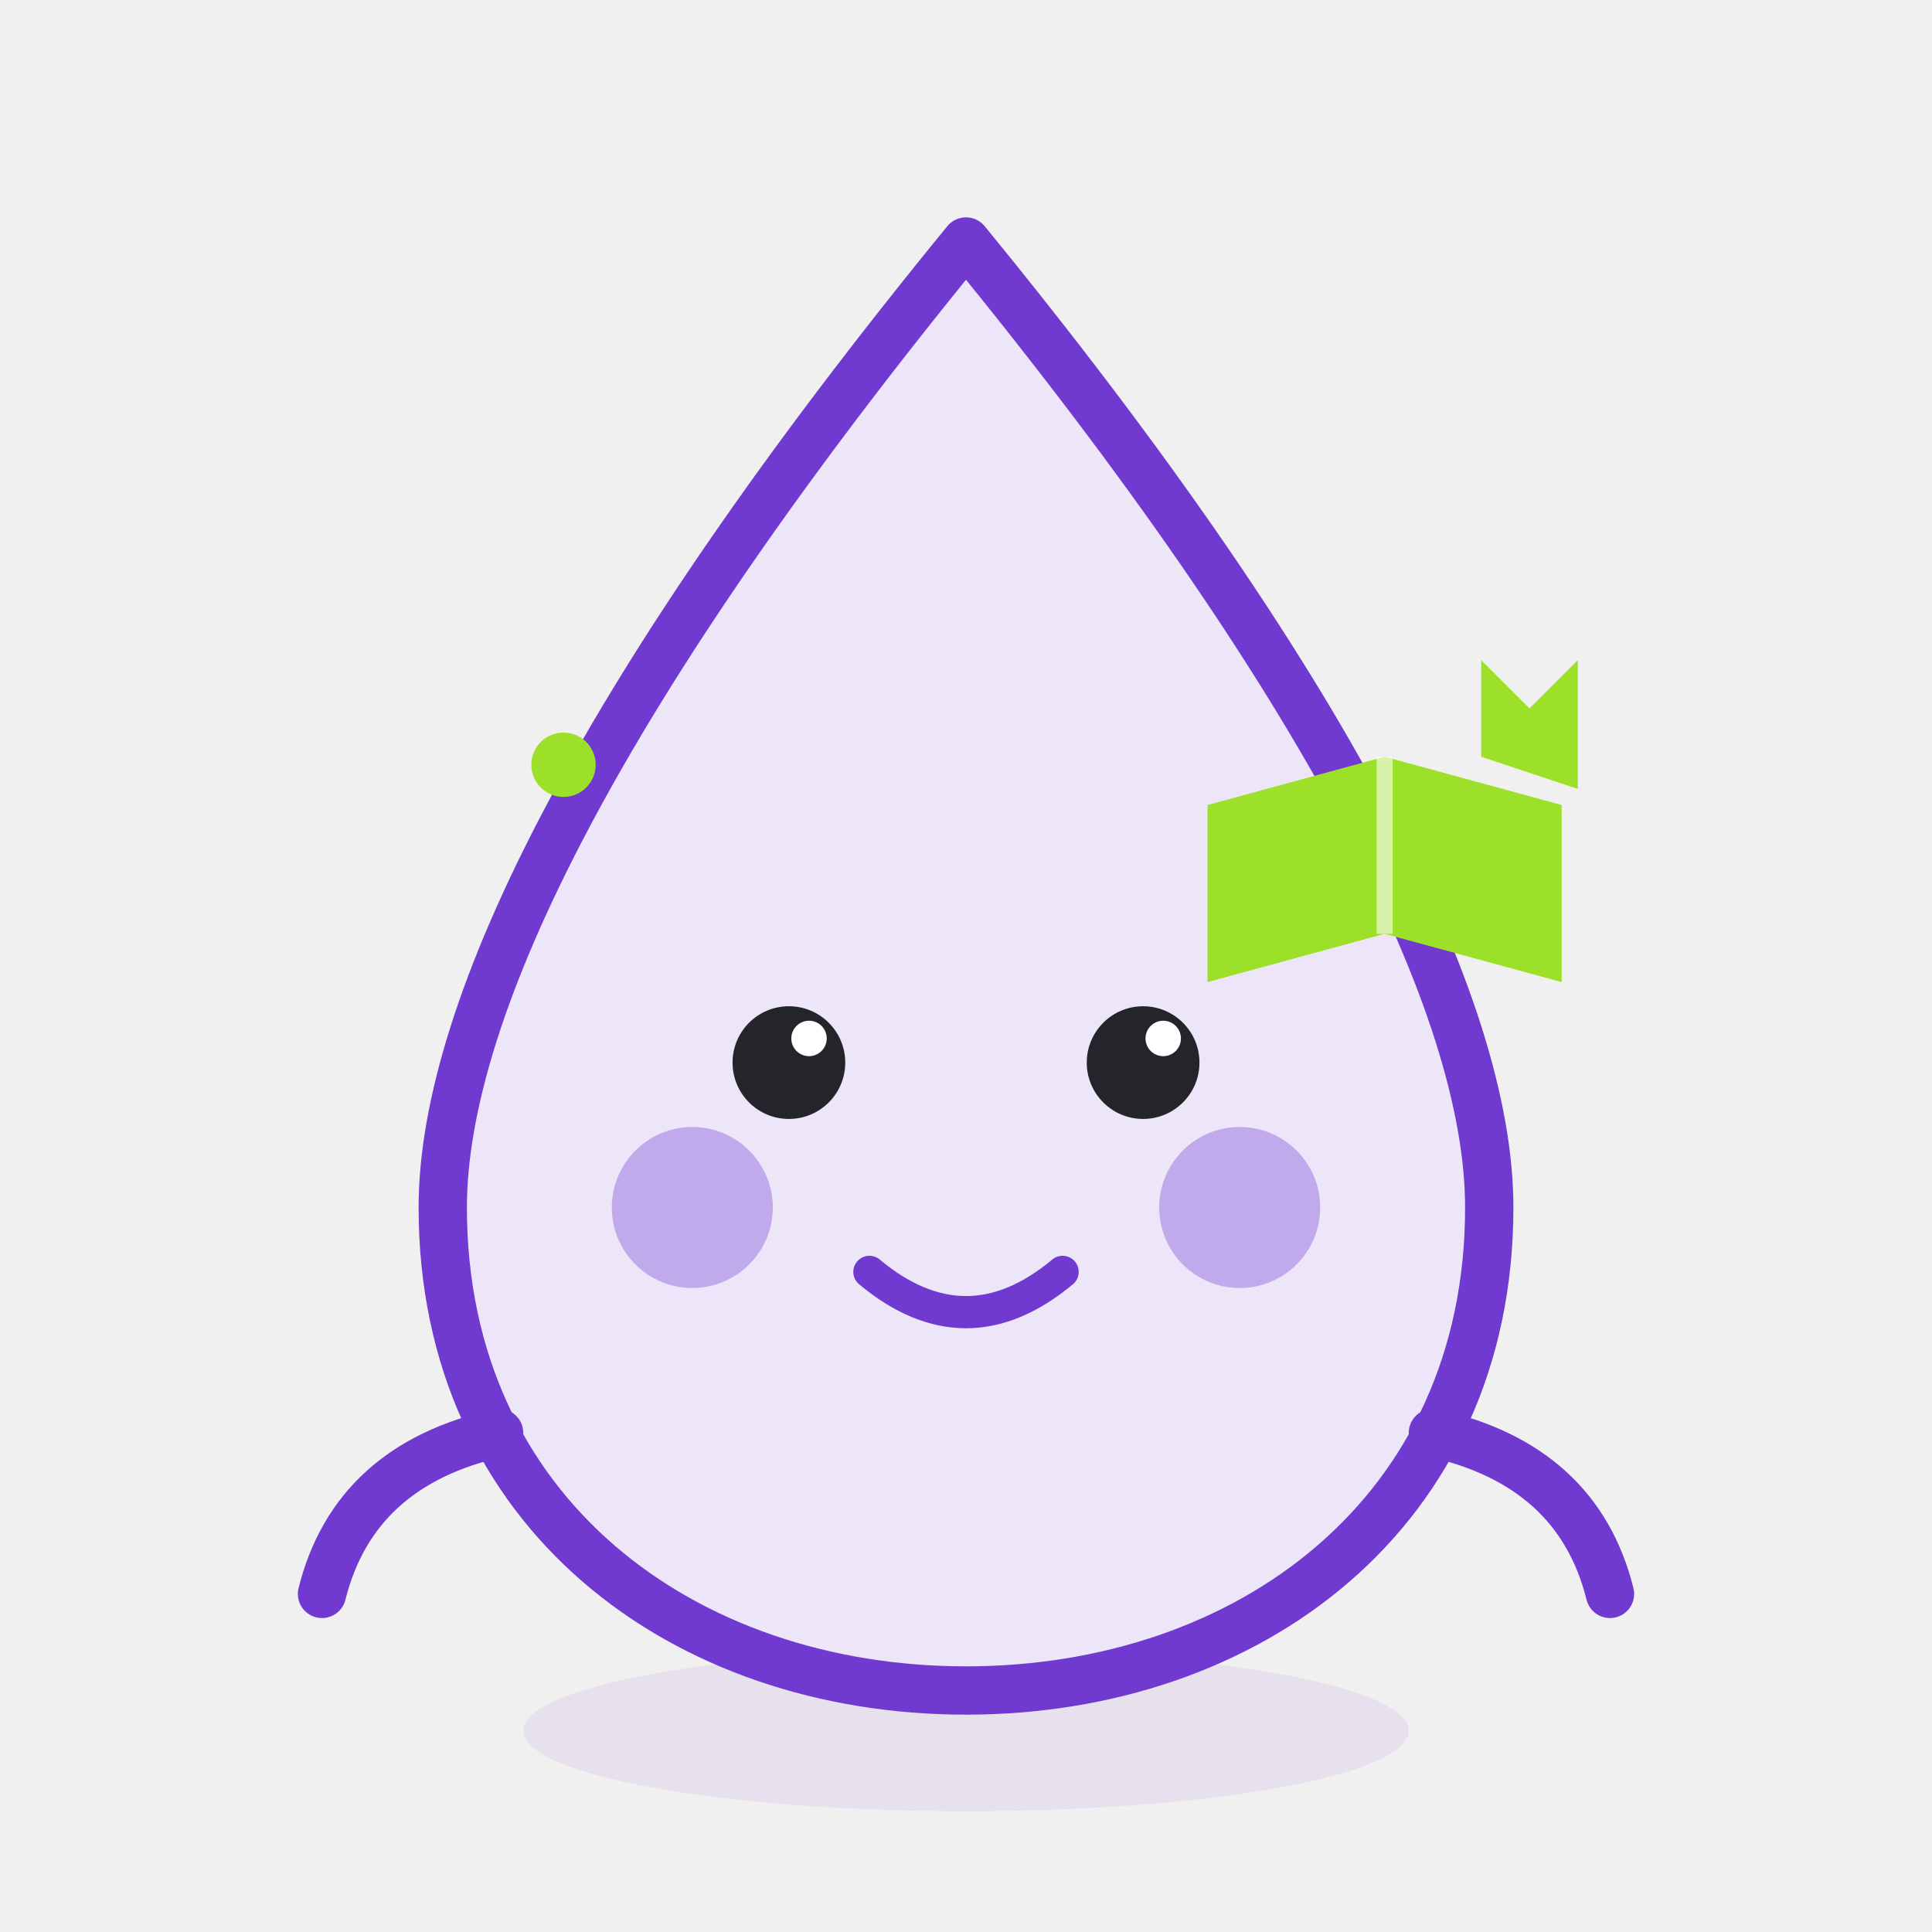
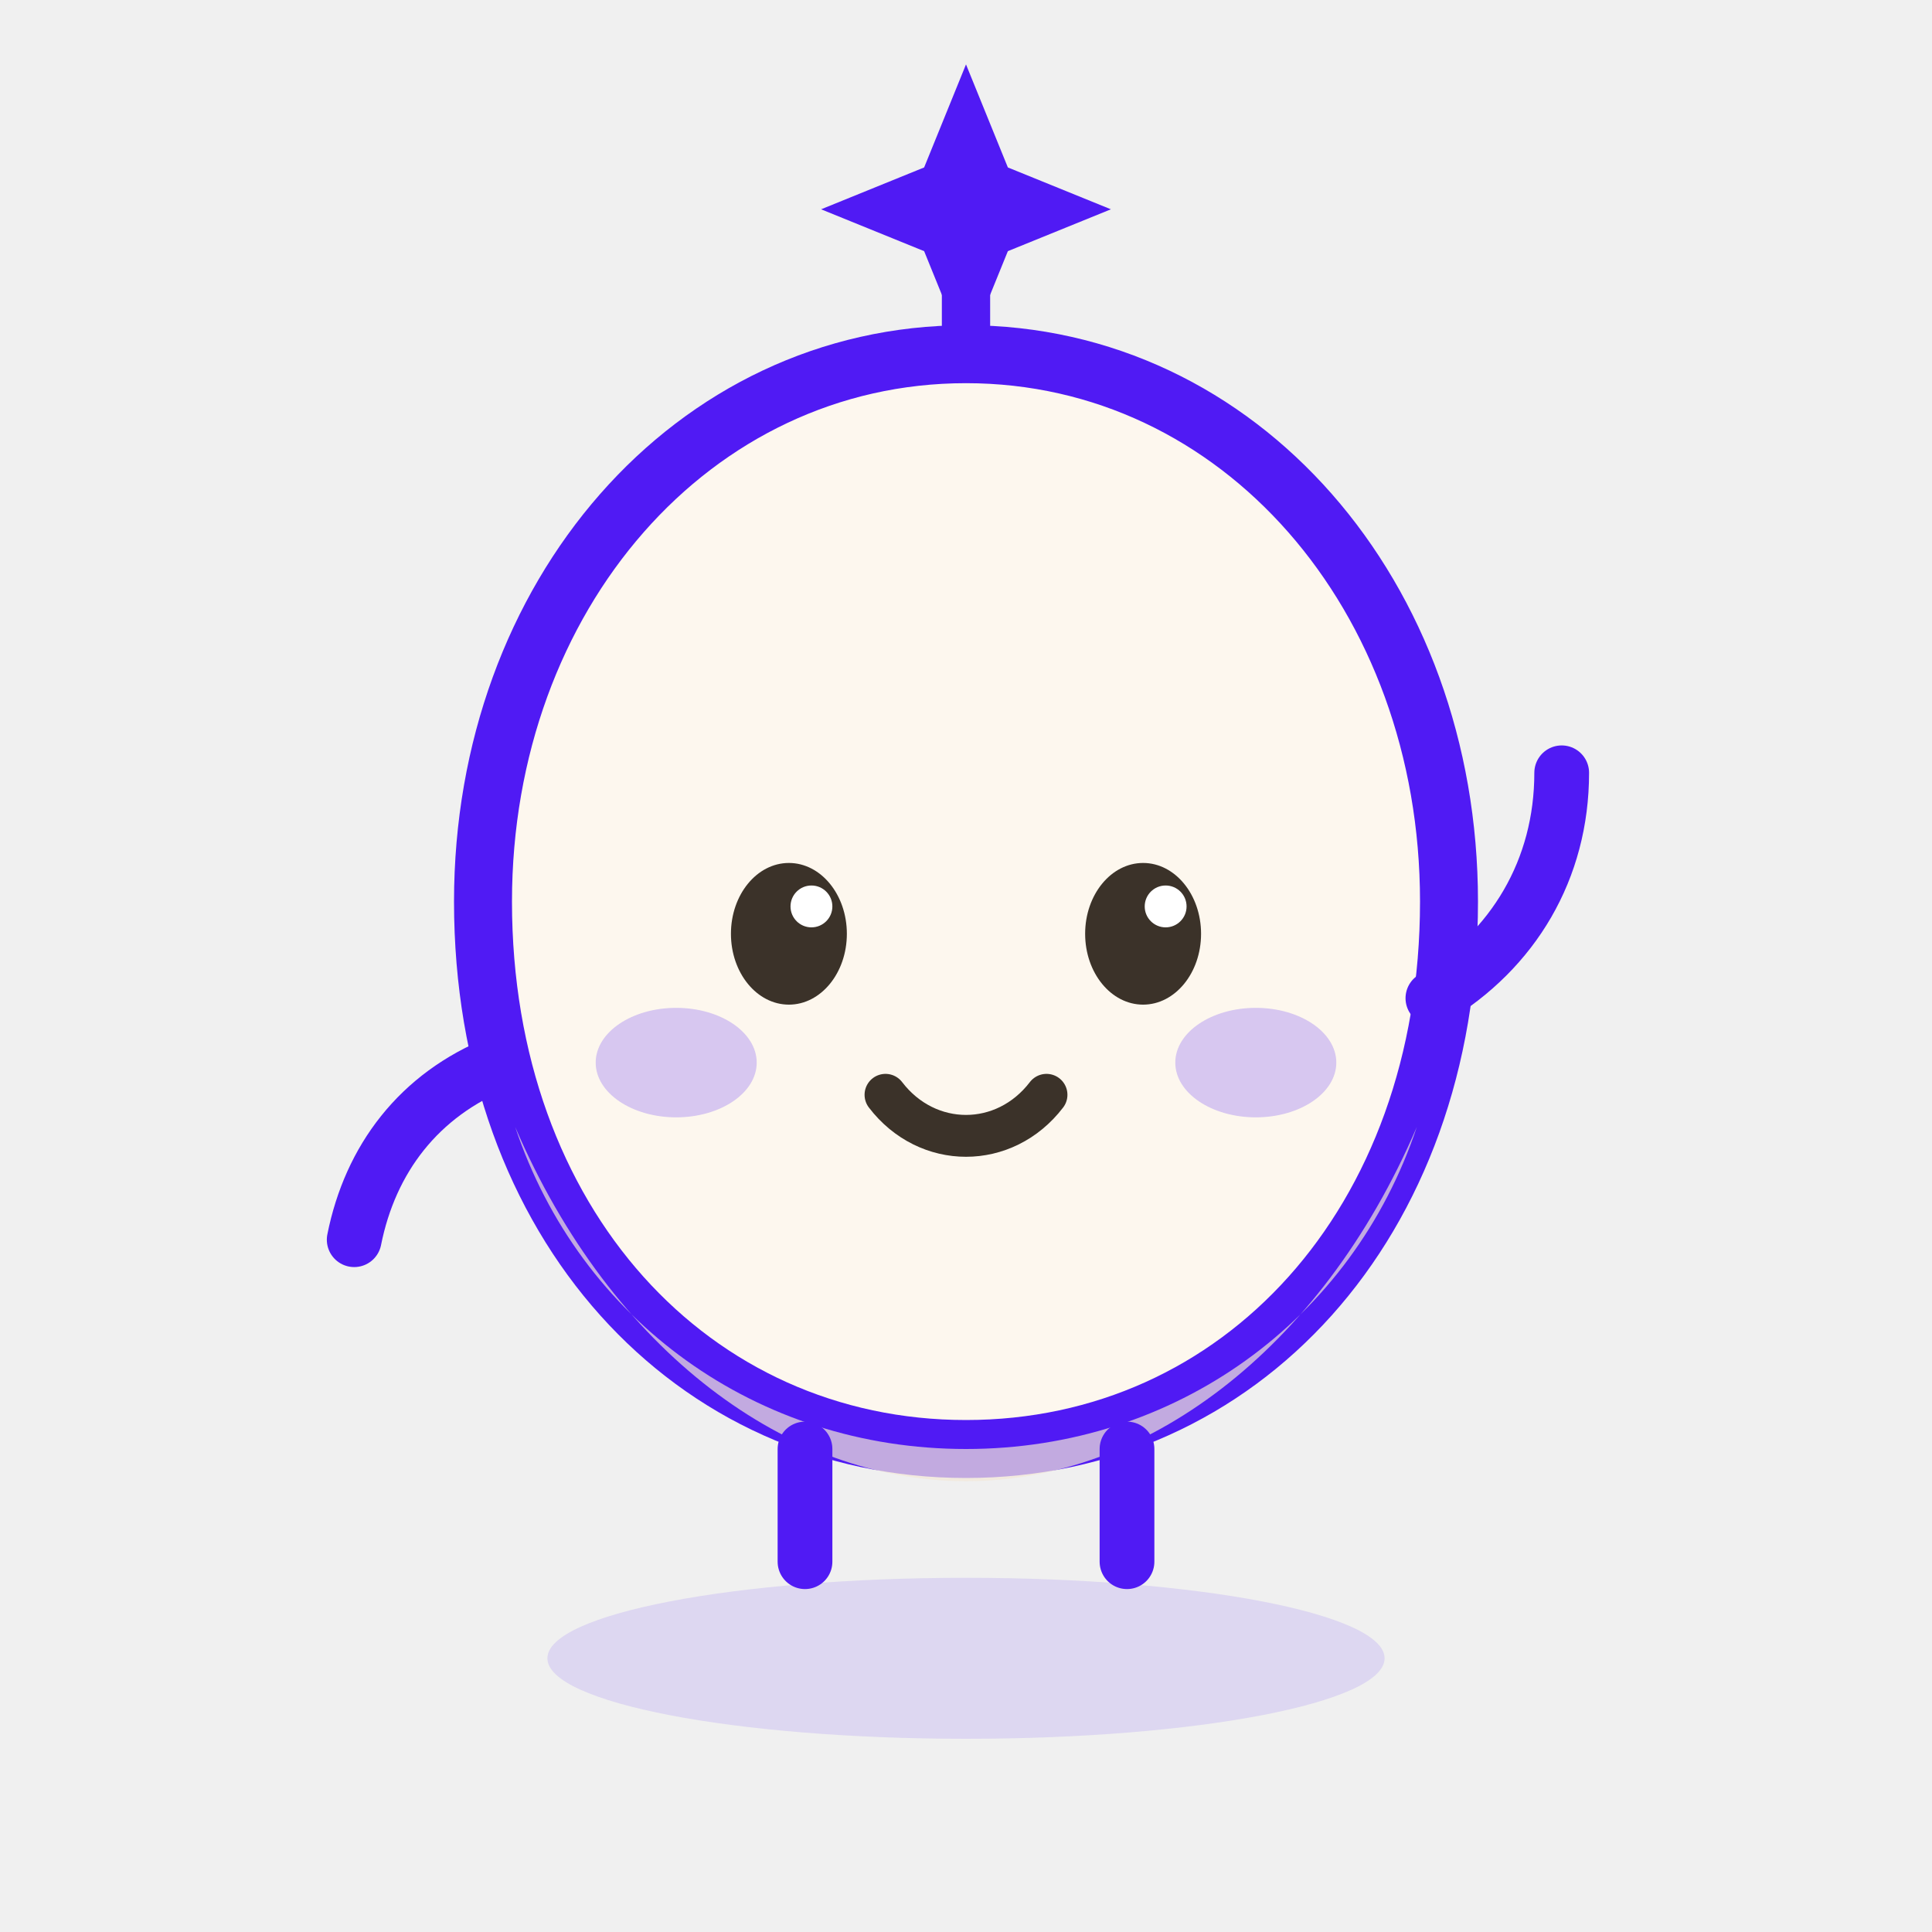
- <svg xmlns="http://www.w3.org/2000/svg" viewBox="0 0 240 240" role="img" aria-label="マスコットキャラクター マナミンちゃん">
-   <ellipse cx="120" cy="215" rx="55" ry="10" fill="#7039d0" opacity="0.08" />
-   <path d="M120 30 C 165 85, 185 125, 185 150 C 185 188, 155 210, 120 210 C 85 210, 55 188, 55 150 C 55 125, 75 85, 120 30 Z" fill="#ede6f9" stroke="#7039d0" stroke-width="6" stroke-linejoin="round" />
-   <circle cx="86" cy="150" r="10" fill="#7039d0" opacity="0.35" />
-   <circle cx="154" cy="150" r="10" fill="#7039d0" opacity="0.35" />
-   <circle cx="98" cy="132" r="7" fill="#24242b" />
-   <circle cx="142" cy="132" r="7" fill="#24242b" />
-   <circle cx="100.5" cy="129" r="2.2" fill="#fff" />
-   <circle cx="144.5" cy="129" r="2.2" fill="#fff" />
-   <path d="M108 158 Q120 168 132 158" stroke="#7039d0" stroke-width="4" fill="none" stroke-linecap="round" />
-   <path d="M150 100 L172 94 L194 100 L194 122 L172 116 L150 122 Z" fill="#9de029" />
-   <line x1="172" y1="94" x2="172" y2="116" stroke="#fff" stroke-width="2" opacity="0.6" />
-   <path d="M184 94 L184 82 L190 88 L196 82 L196 98 Z" fill="#9de029" />
-   <circle cx="70" cy="95" r="4" fill="#9de029" />
-   <path d="M62 178 q-18 4 -22 20" stroke="#7039d0" stroke-width="6" fill="none" stroke-linecap="round" />
-   <path d="M178 178 q18 4 22 20" stroke="#7039d0" stroke-width="6" fill="none" stroke-linecap="round" />
+ <svg xmlns="http://www.w3.org/2000/svg" viewBox="0 0 120 120" width="120" height="120" role="img">
+   <ellipse cx="60" cy="103" rx="26" ry="5" fill="#501af4" opacity="0.12" />
+   <path d="M60 24V15" stroke="#501af4" stroke-width="3" stroke-linecap="round" fill="none" />
+   <path d="M60 4l2.6 6.4L69 13l-6.4 2.6L60 22l-2.6-6.4L51 13l6.4-2.6z" fill="#501af4" />
+   <path d="M60 22c17 0 30 15 30 34 0 20-13 34-30 34S30 76 30 56c0-19 13-34 30-34z" fill="#fdf7ee" stroke="#501af4" stroke-width="3.6" stroke-linejoin="round" />
+   <path d="M60 90c-13 0-24-8-28-20 6 14 17 22 28 22s22-8 28-22c-4 12-15 20-28 20z" fill="#f2e7d7" opacity="0.7" />
+   <ellipse cx="49" cy="58" rx="3.6" ry="4.4" fill="#3b3229" />
+   <ellipse cx="71" cy="58" rx="3.6" ry="4.4" fill="#3b3229" />
+   <circle cx="50.4" cy="56.3" r="1.3" fill="#fff" />
+   <circle cx="72.4" cy="56.3" r="1.3" fill="#fff" />
+   <ellipse cx="42" cy="66" rx="5" ry="3.4" fill="#501af4" opacity="0.22" />
+   <ellipse cx="78" cy="66" rx="5" ry="3.4" fill="#501af4" opacity="0.22" />
+   <path d="M55 68c2.6 3.4 7.4 3.4 10 0" stroke="#3b3229" stroke-width="2.6" stroke-linecap="round" fill="none" />
+   <path d="M31 66c-5 2-8 6-9 11" stroke="#501af4" stroke-width="3.4" stroke-linecap="round" fill="none" />
+   <path d="M89 62c5-3 8-8 8-14" stroke="#501af4" stroke-width="3.4" stroke-linecap="round" fill="none" />
+   <path d="M50 90v7" stroke="#501af4" stroke-width="3.4" stroke-linecap="round" />
+   <path d="M70 90v7" stroke="#501af4" stroke-width="3.4" stroke-linecap="round" />
</svg>
